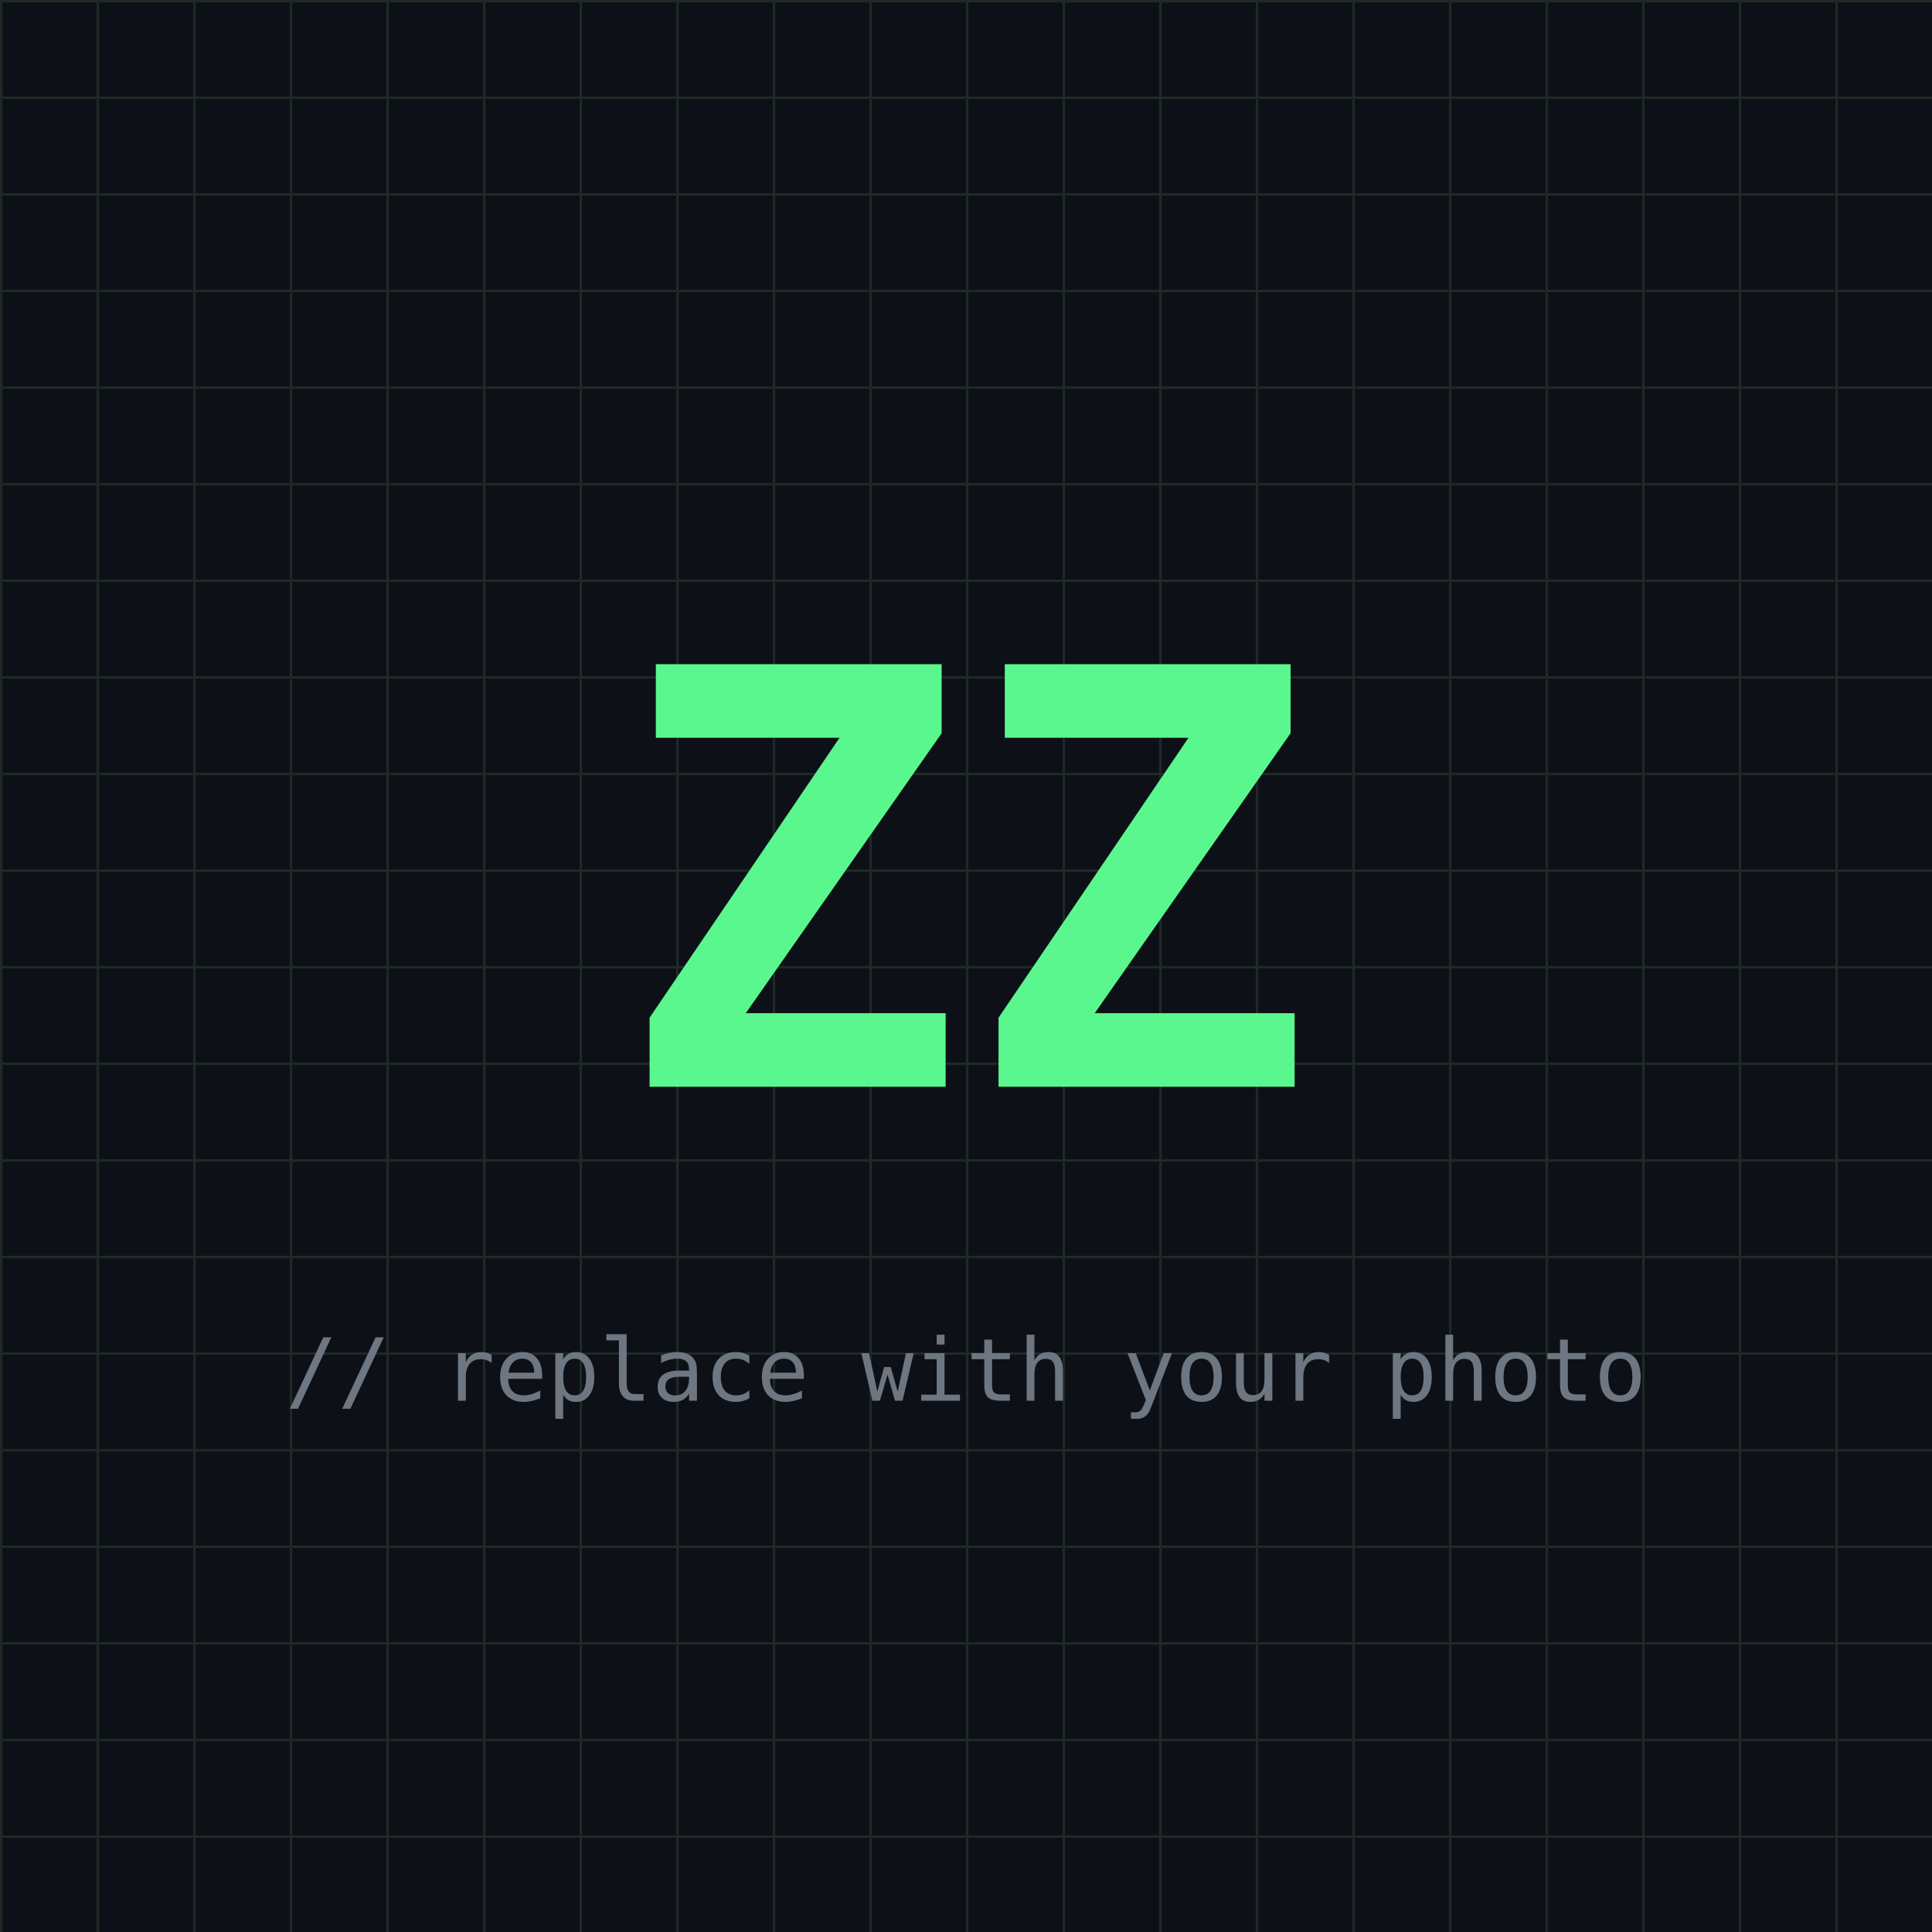
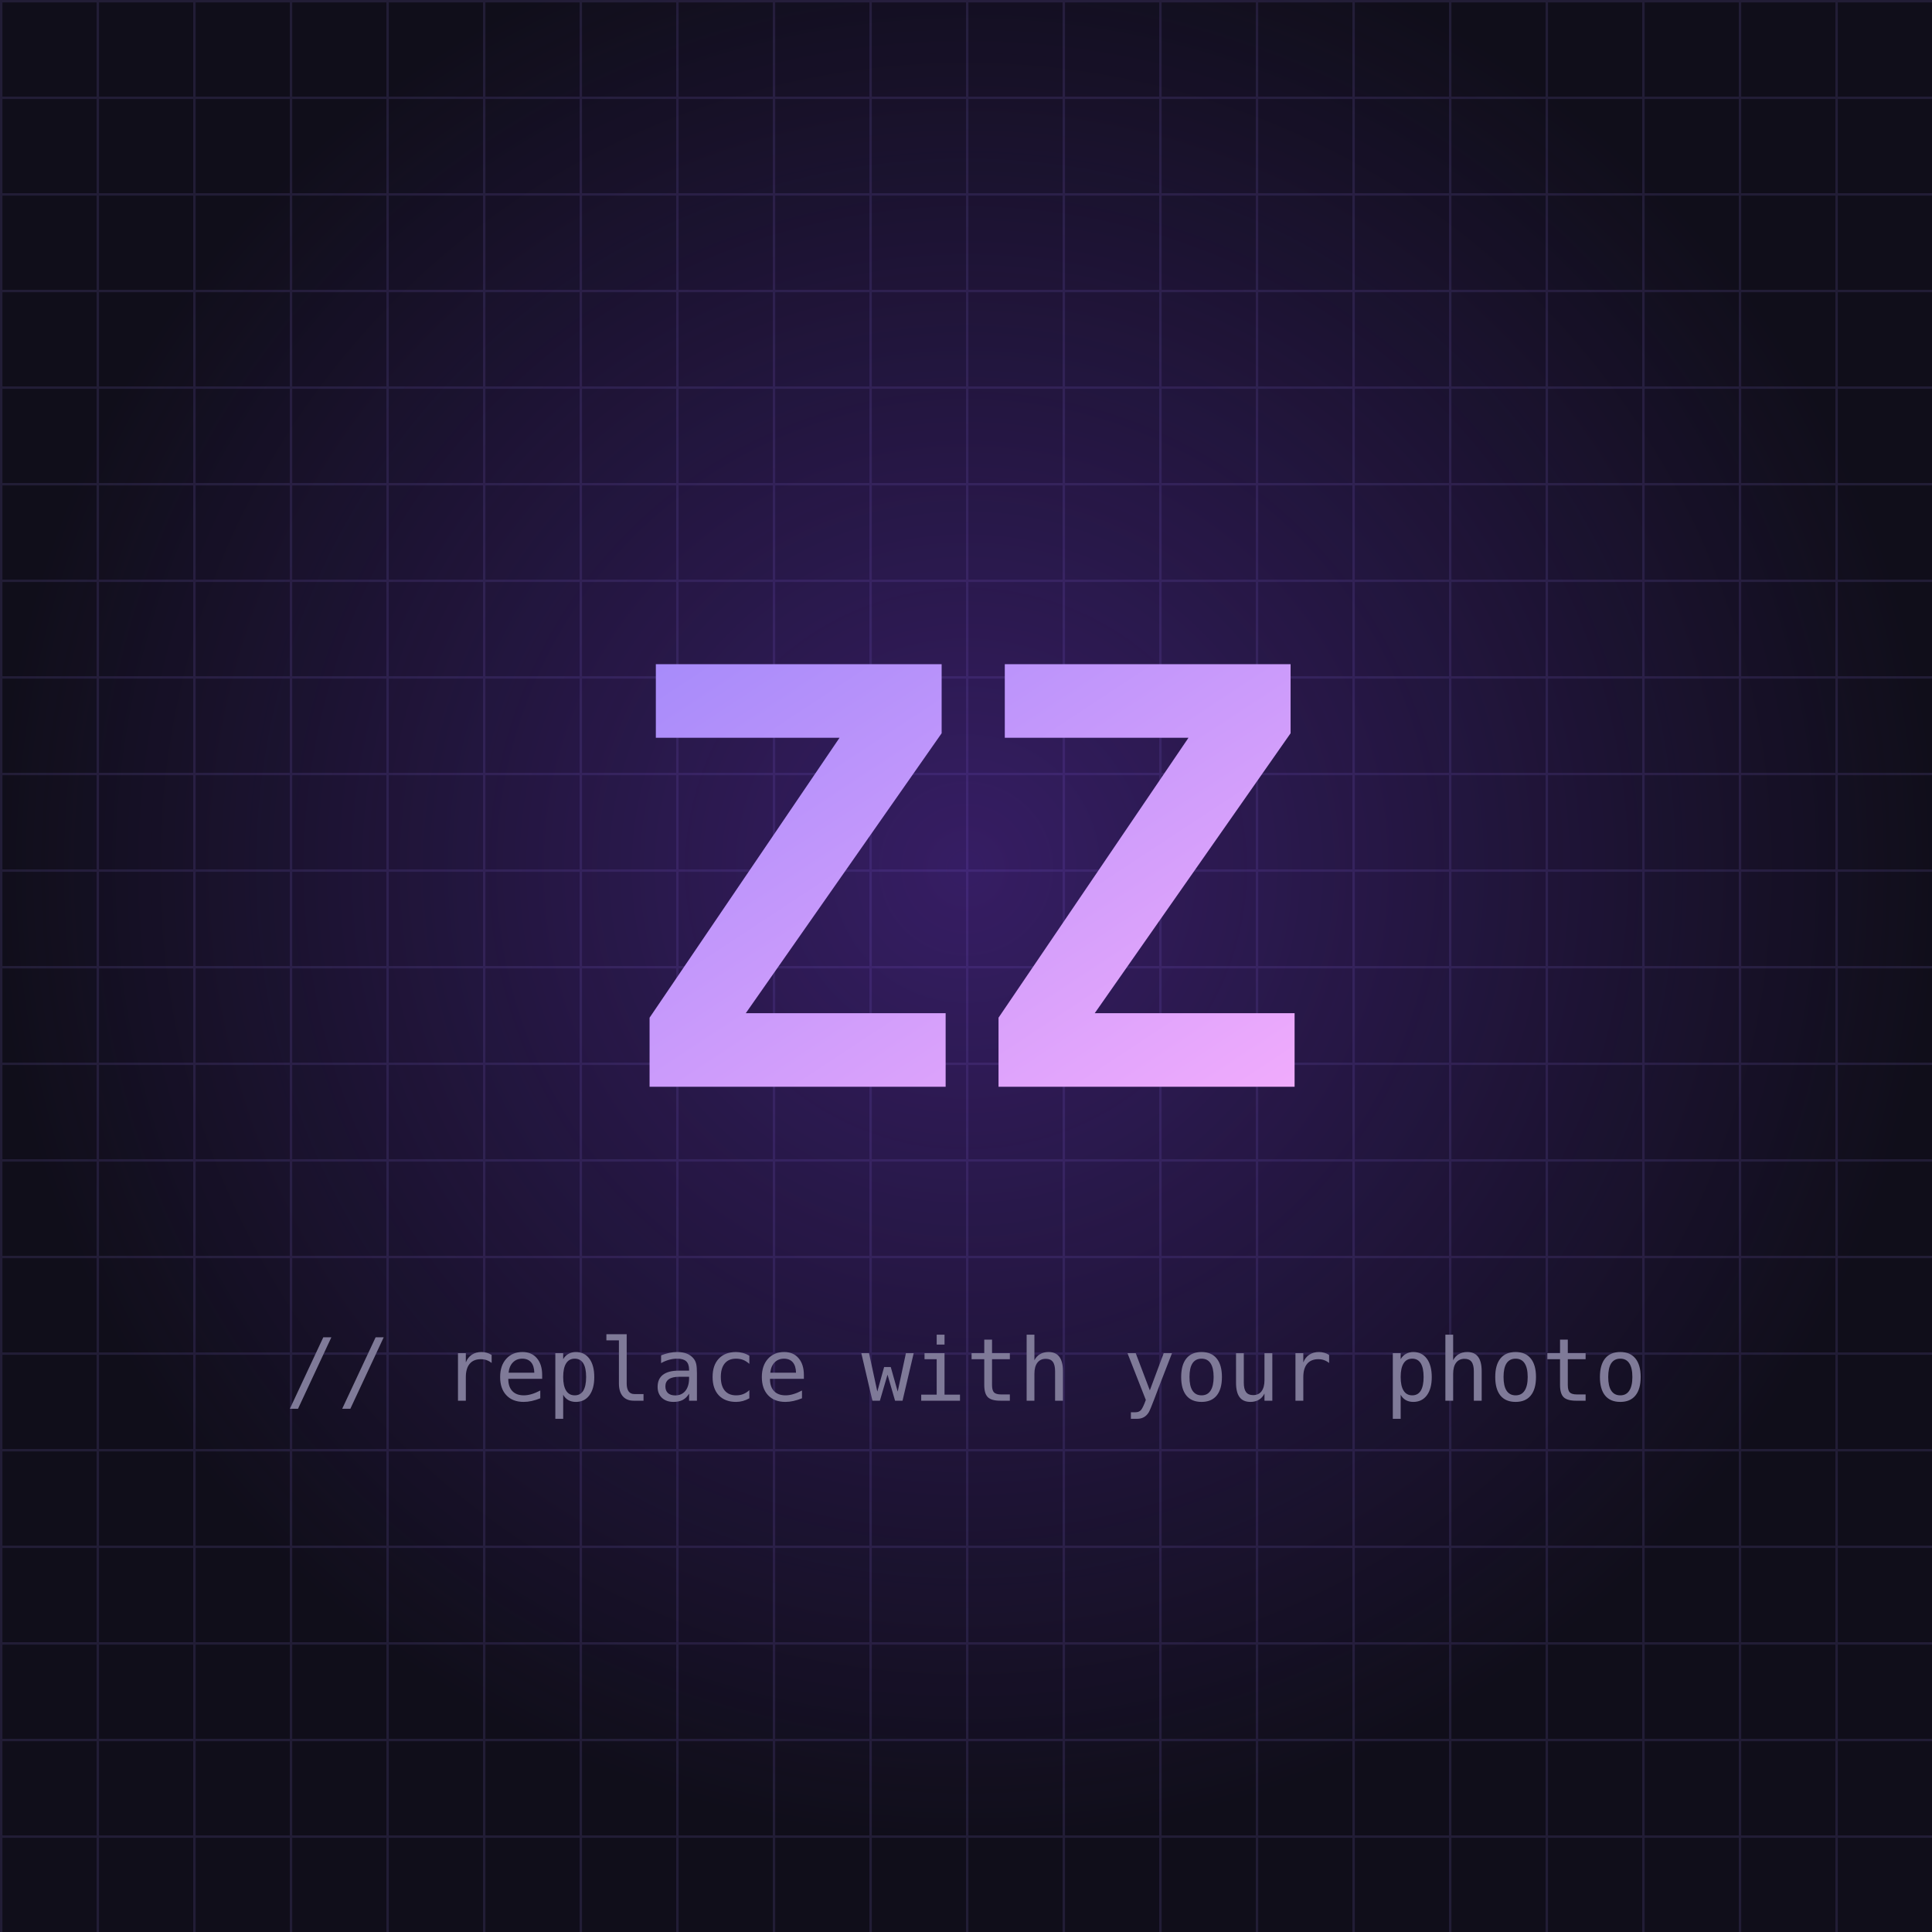
<svg xmlns="http://www.w3.org/2000/svg" viewBox="0 0 400 400">
  <defs>
    <pattern id="g" width="20" height="20" patternUnits="userSpaceOnUse">
-       <path d="M20 0H0V20" fill="none" stroke="#1f2a24" stroke-width="1" />
+       <path d="M20 0H0V20" fill="none" stroke="#221d36" stroke-width="1" />
    </pattern>
+     <linearGradient id="t" x1="0" y1="0" x2="1" y2="1">
+       <stop offset="0" stop-color="#a78bfa" />
+       <stop offset="1" stop-color="#f0abfc" />
+     </linearGradient>
+     <radialGradient id="glow" cx=".5" cy=".45" r=".5">
+       <stop offset="0" stop-color="#7c3aed" stop-opacity=".35" />
+       <stop offset="1" stop-color="#7c3aed" stop-opacity="0" />
+     </radialGradient>
  </defs>
-   <rect width="400" height="400" fill="#0d1117" />
+   <rect width="400" height="400" fill="#100e1a" />
  <rect width="400" height="400" fill="url(#g)" />
-   <text x="200" y="225" text-anchor="middle" font-family="JetBrains Mono, monospace" font-size="120" font-weight="700" fill="#5af78e">ZZ</text>
-   <text x="200" y="290" text-anchor="middle" font-family="JetBrains Mono, monospace" font-size="18" fill="#6e7681">// replace with your photo</text>
+   <rect width="400" height="400" fill="url(#glow)" />
+   <text x="200" y="225" text-anchor="middle" font-family="JetBrains Mono, monospace" font-size="120" font-weight="700" fill="url(#t)">ZZ</text>
+   <text x="200" y="290" text-anchor="middle" font-family="JetBrains Mono, monospace" font-size="18" fill="#7f7a98">// replace with your photo</text>
</svg>
